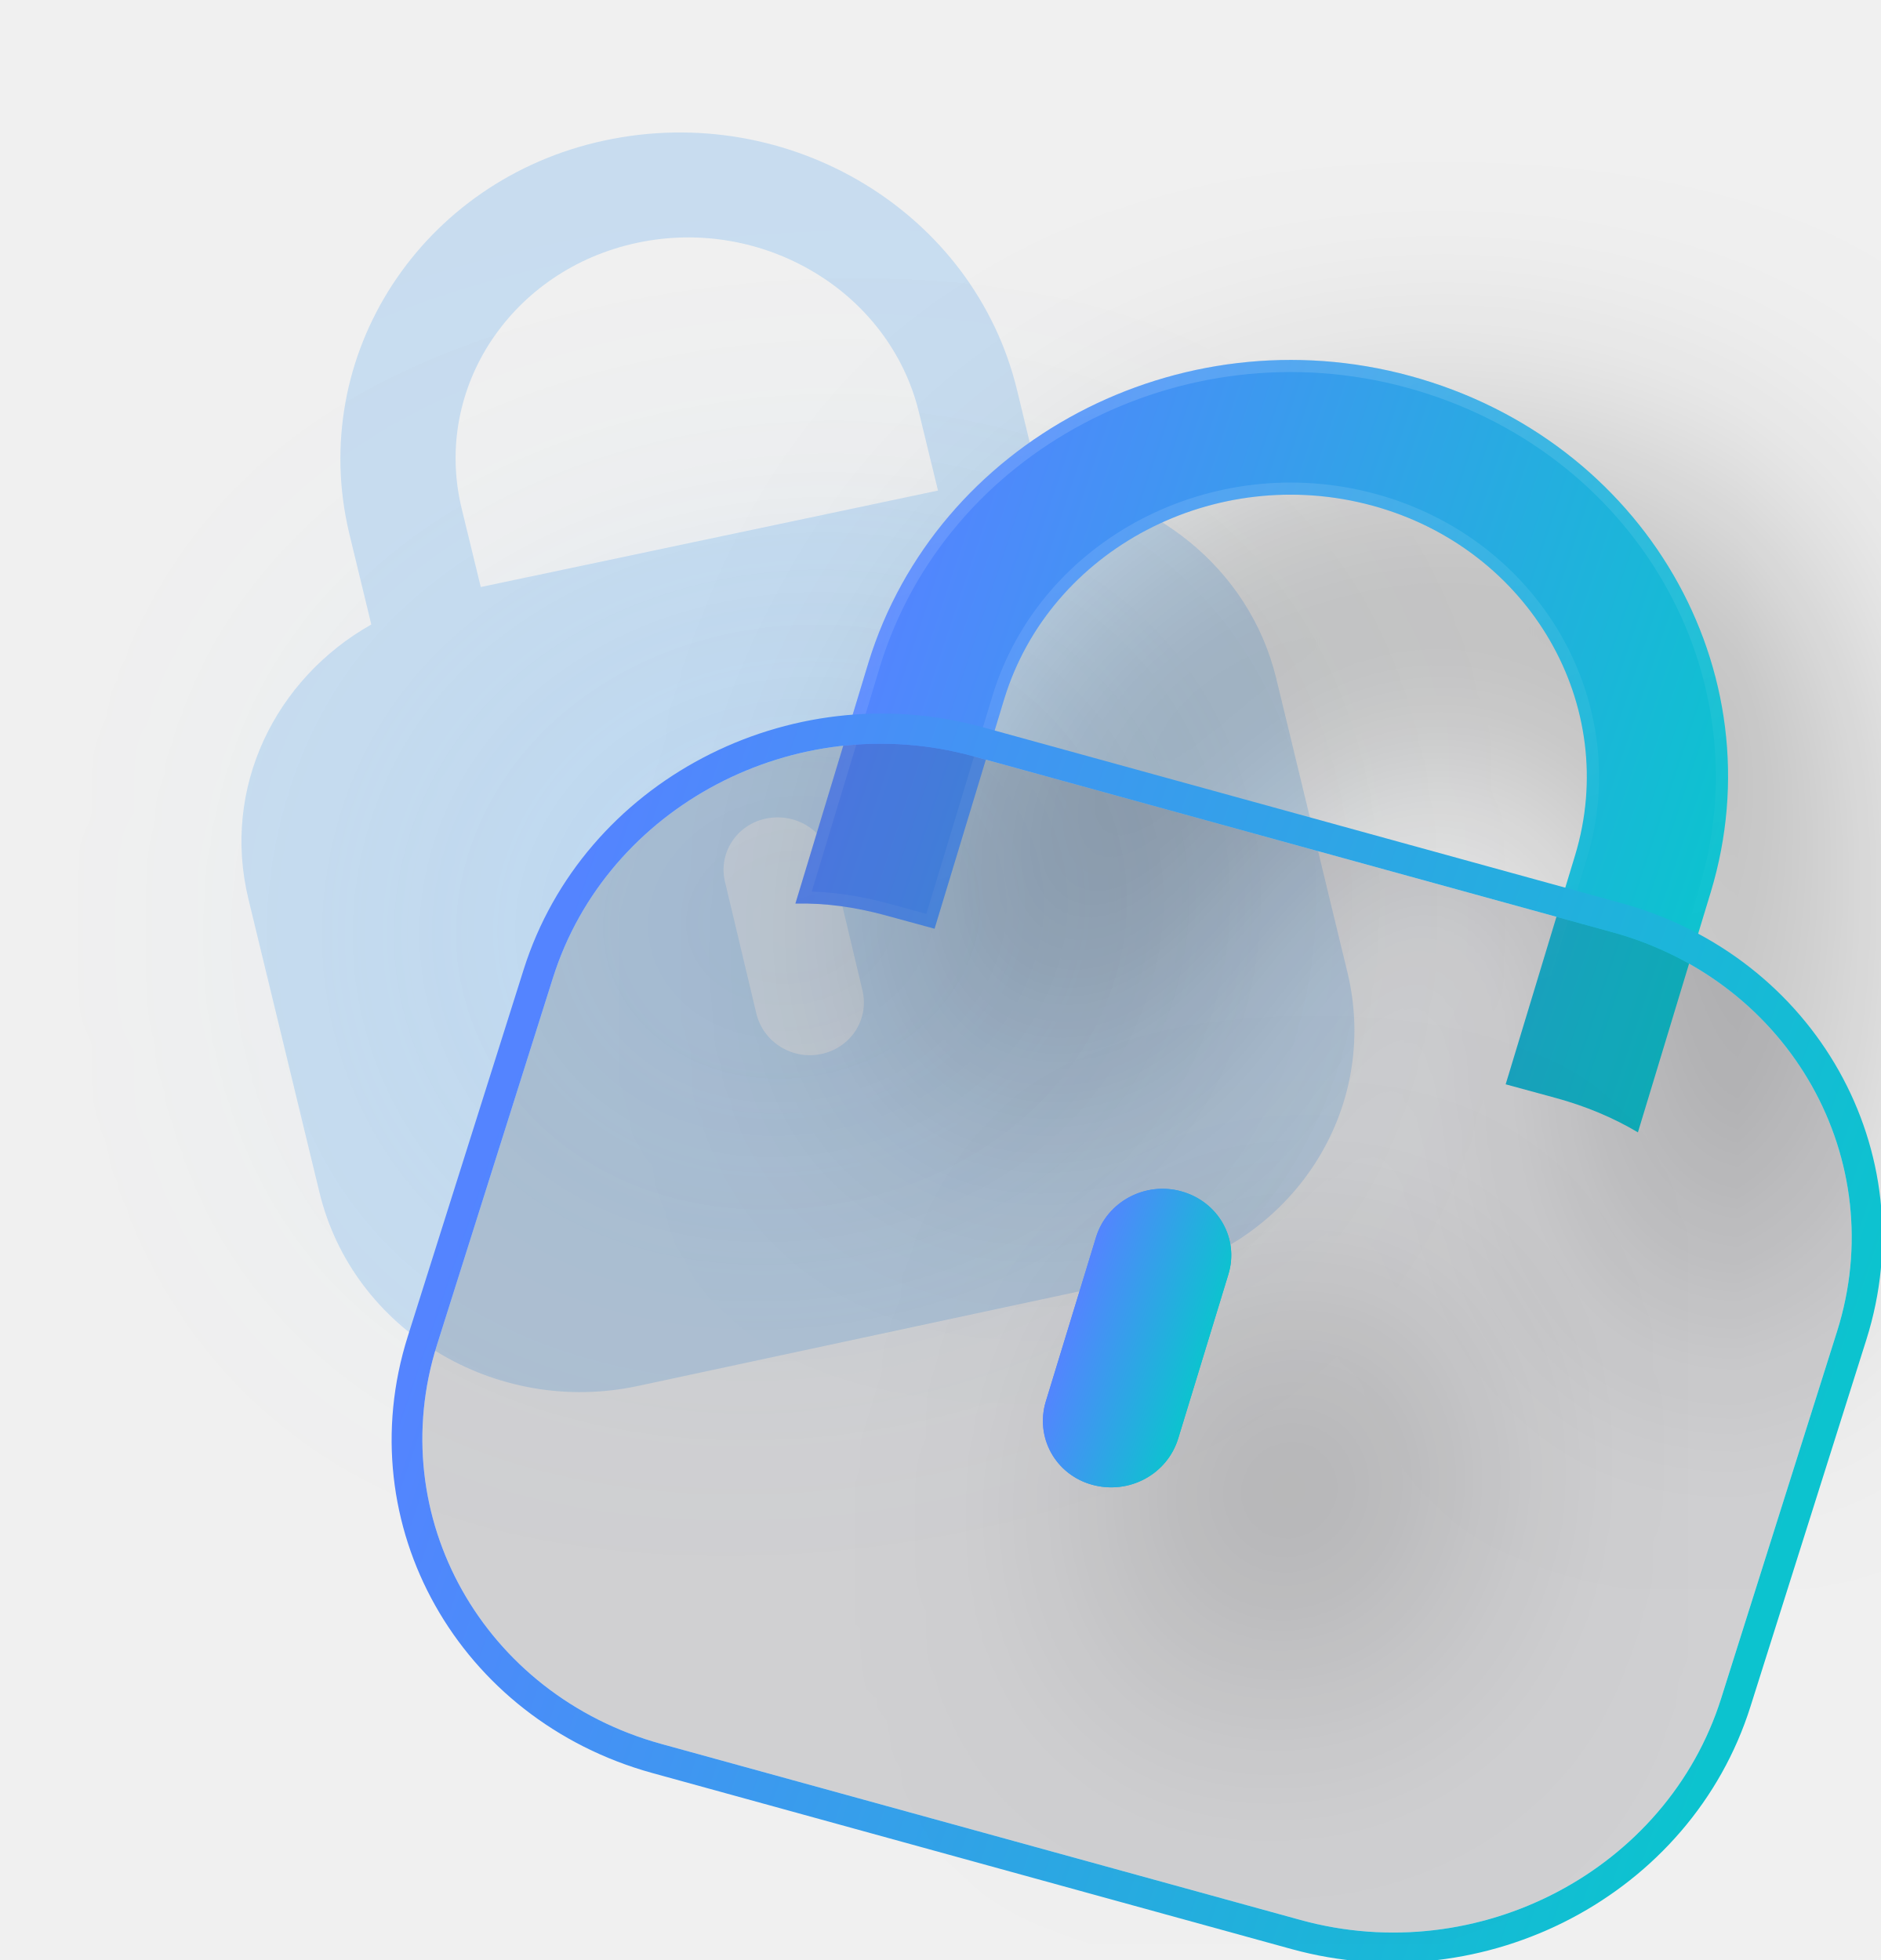
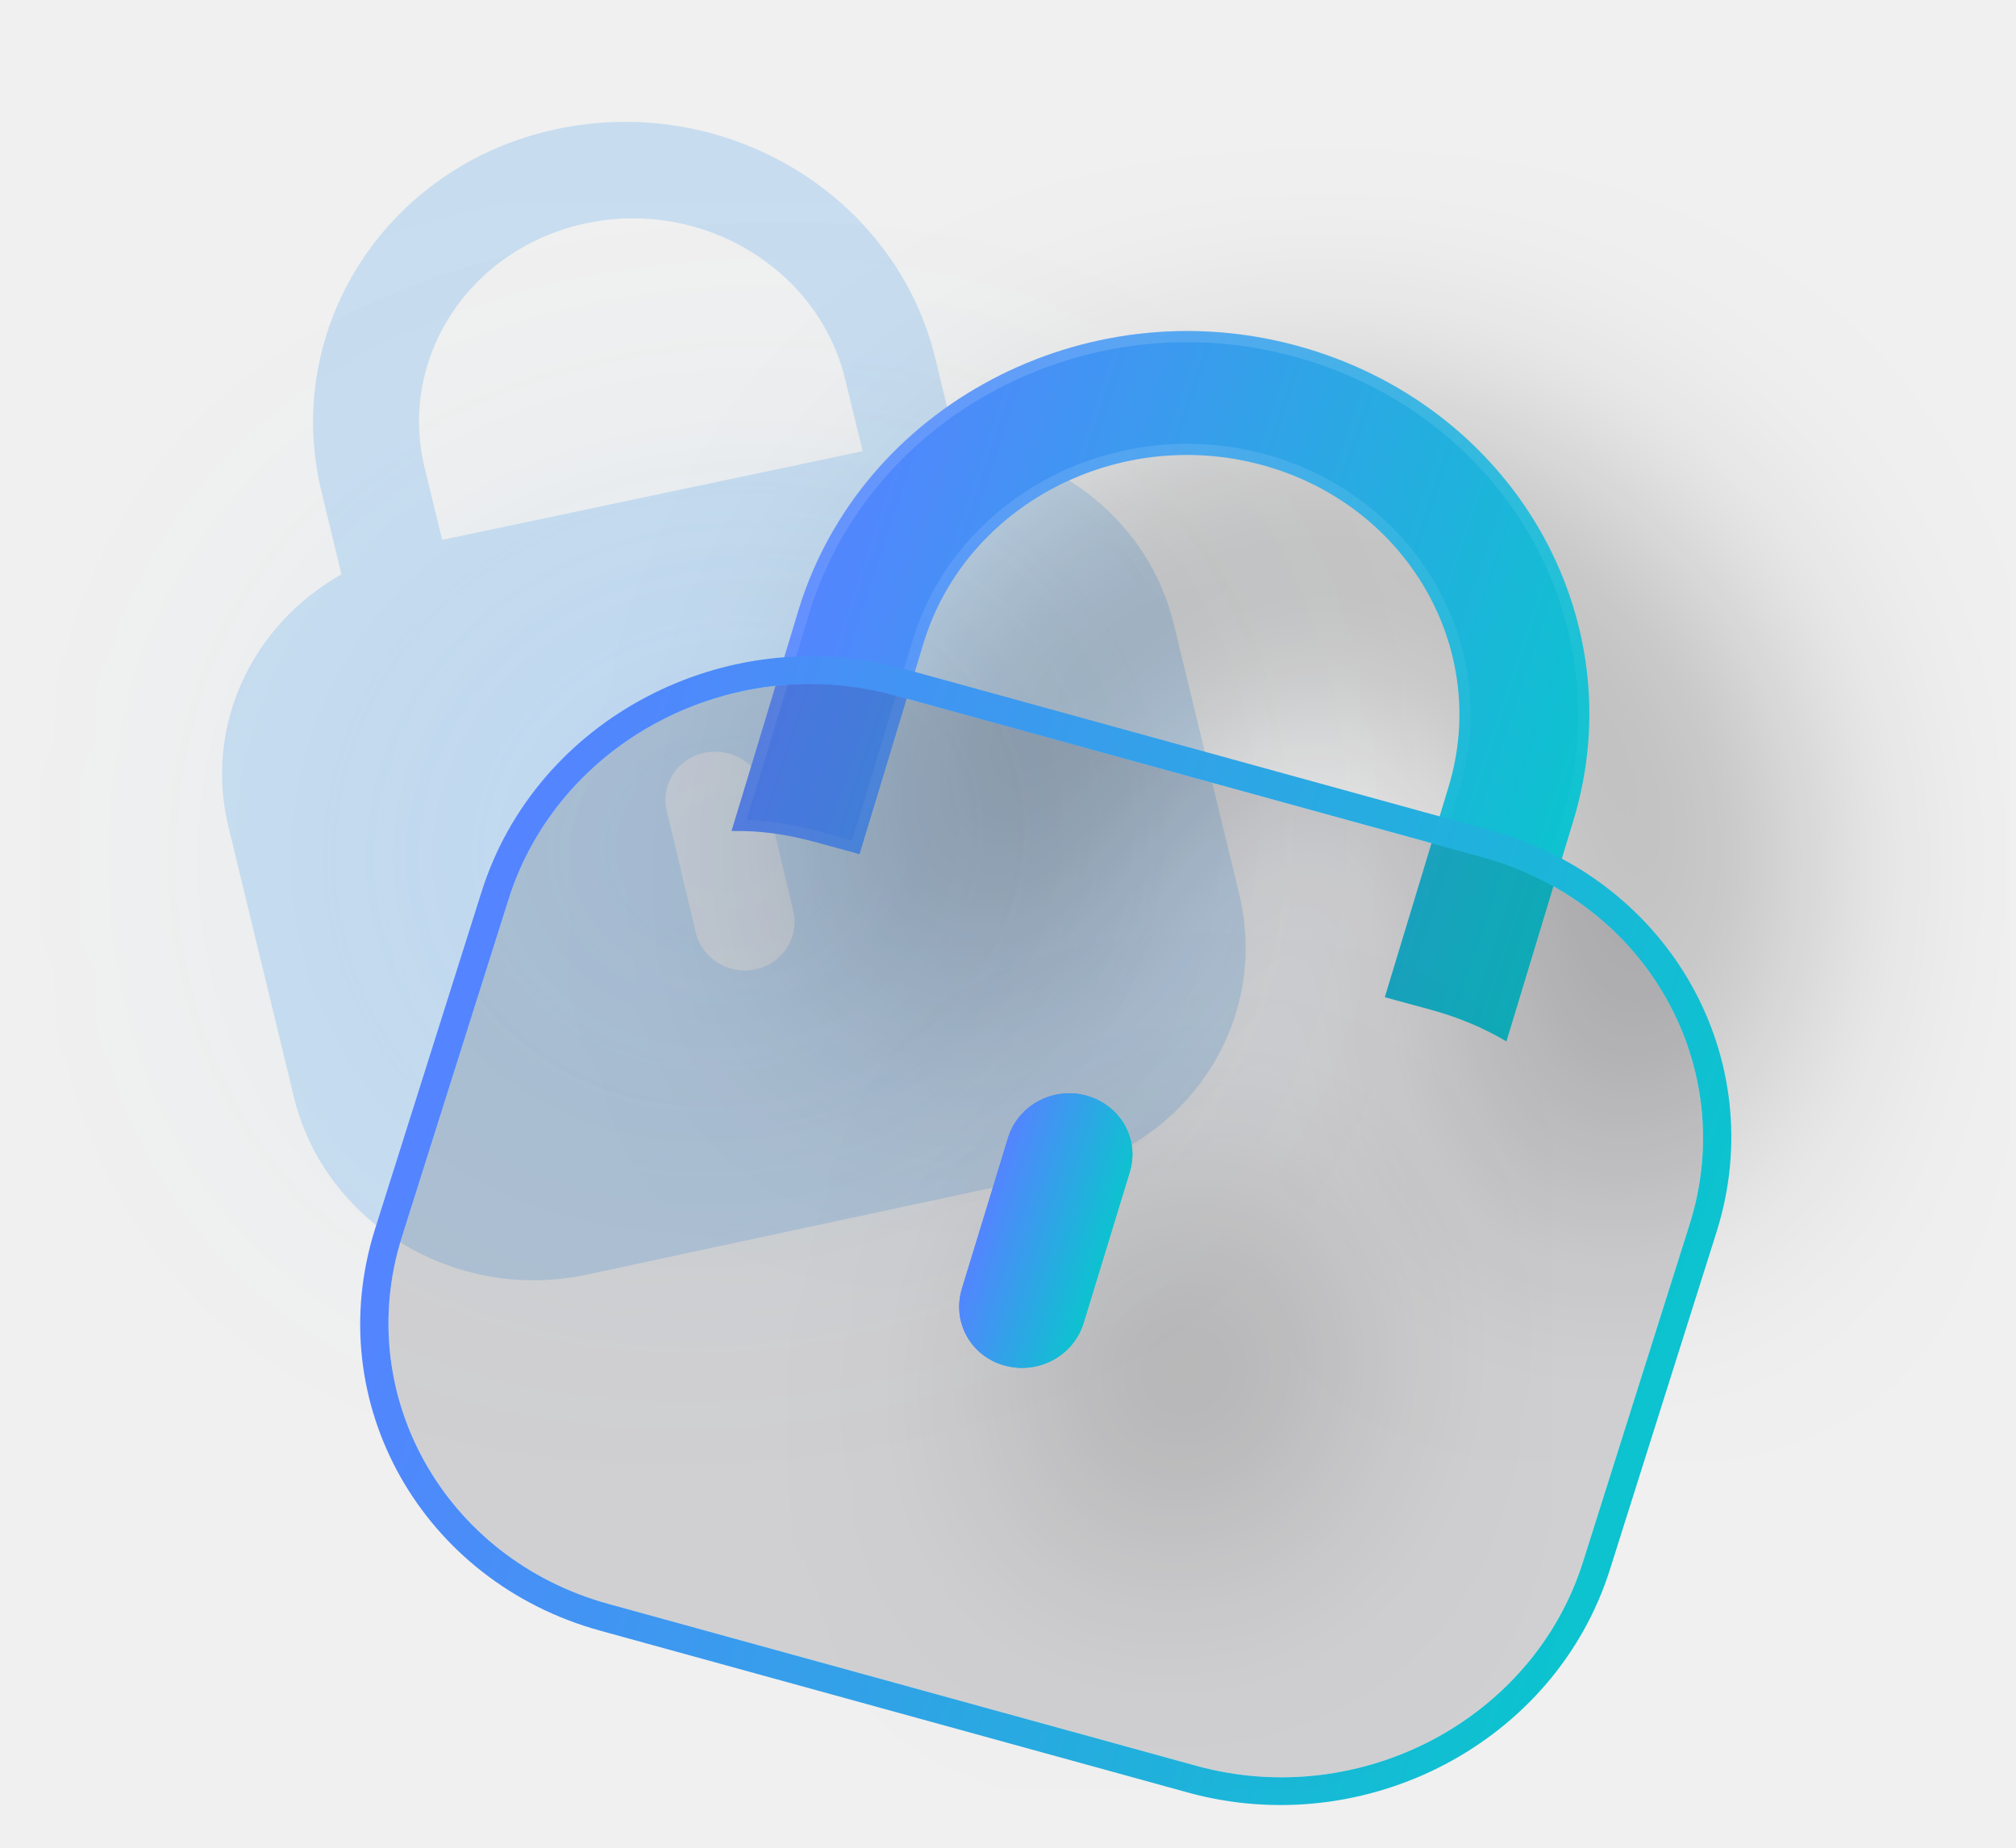
- <svg xmlns="http://www.w3.org/2000/svg" fill="none">
+ <svg xmlns="http://www.w3.org/2000/svg" width="72" height="66" viewBox="0 0 72 66" fill="none">
  <g opacity="0.4">
    <path opacity="0.5" fill-rule="evenodd" clip-rule="evenodd" d="M33.407 12.812L34.133 15.811C37.808 16.129 41.039 18.644 41.921 22.287L44.26 31.943C45.352 36.452 42.441 40.922 37.761 41.926L20.952 45.53C16.27 46.534 11.588 43.692 10.496 39.182L8.158 29.526C7.276 25.884 9.032 22.299 12.196 20.515L11.47 17.516C10.078 11.68 13.838 5.906 19.852 4.616C25.947 3.309 31.995 6.981 33.407 12.812ZM20.944 7.973C25.081 7.1 29.223 9.596 30.183 13.539L30.81 16.115L15.792 19.284L15.156 16.67C14.221 12.742 16.808 8.846 20.944 7.973ZM28.328 32.53C28.555 33.484 27.959 34.412 26.983 34.624C26.026 34.831 25.069 34.24 24.842 33.286L23.814 28.964C23.591 28.029 24.188 27.101 25.144 26.894C26.12 26.682 27.078 27.273 27.3 28.208L28.328 32.53Z" fill="#268EEC" />
    <g opacity="0.5" filter="url(#filter0_f_19_4719)">
      <rect width="20.529" height="13.787" rx="5" transform="matrix(0.978154 -0.207444 0.231524 0.973073 14.36 25.5481)" fill="#268EEC" />
    </g>
  </g>
  <g filter="url(#filter1_bd_19_4719)">
    <path d="M56.192 29.312L53.801 37.198C52.984 36.713 52.079 36.335 51.111 36.071L49.457 35.62L51.737 28.098C53.232 23.17 50.247 18.019 45.08 16.611C39.913 15.204 34.506 18.041 32.993 22.939L30.698 30.509L29.069 30.065C28.076 29.795 27.098 29.66 26.126 29.684L28.524 21.774C30.758 14.497 38.732 10.282 46.317 12.349C54.004 14.443 58.4 22.028 56.192 29.312Z" fill="url(#paint0_linear_19_4719)" />
    <path d="M55.999 29.259L53.683 36.898C52.91 36.465 52.065 36.124 51.169 35.88L49.708 35.481L51.931 28.151C53.459 23.109 50.404 17.855 45.138 16.42C39.872 14.985 34.348 17.875 32.8 22.885L32.8 22.886L30.563 30.265L29.127 29.874C28.21 29.624 27.301 29.487 26.396 29.483L28.717 21.827C30.917 14.661 38.774 10.501 46.259 12.54C53.847 14.607 58.173 22.089 55.999 29.259Z" stroke="url(#paint1_linear_19_4719)" stroke-opacity="0.57" stroke-width="0.4" />
  </g>
  <g filter="url(#filter2_b_19_4719)">
    <mask id="path-5-outside-1_19_4719" maskUnits="userSpaceOnUse" x="9.618" y="20.689" width="55.356" height="47.522" fill="black">
      <rect fill="white" x="9.618" y="20.689" width="55.356" height="47.522" />
      <path d="M52.97 30.626L31.974 24.843C26.124 23.232 19.941 26.491 18.163 32.121L14.355 44.177C12.577 49.808 15.878 55.679 21.727 57.29L42.723 63.073C48.572 64.684 54.756 61.425 56.534 55.795L60.342 43.738C62.12 38.108 58.819 32.237 52.97 30.626Z" />
    </mask>
    <path d="M52.97 30.626L31.974 24.843C26.124 23.232 19.941 26.491 18.163 32.121L14.355 44.177C12.577 49.808 15.878 55.679 21.727 57.29L42.723 63.073C48.572 64.684 54.756 61.425 56.534 55.795L60.342 43.738C62.12 38.108 58.819 32.237 52.97 30.626Z" fill="#1C1E28" fill-opacity="0.15" />
    <path d="M31.974 24.843L32.272 23.888L31.974 24.843ZM18.163 32.121L19.125 32.389L18.163 32.121ZM14.355 44.177L13.392 43.909L14.355 44.177ZM21.727 57.29L22.025 56.335L21.727 57.29ZM42.723 63.073L42.425 64.028L42.723 63.073ZM56.534 55.795L57.497 56.063L56.534 55.795ZM60.342 43.738L59.379 43.469L60.342 43.738ZM53.268 29.671L32.272 23.888L31.675 25.798L52.672 31.581L53.268 29.671ZM32.272 23.888C25.917 22.137 19.151 25.671 17.2 31.852L19.125 32.389C20.73 27.31 26.332 24.326 31.675 25.798L32.272 23.888ZM17.2 31.852L13.392 43.909L15.318 44.446L19.125 32.389L17.2 31.852ZM13.392 43.909C11.44 50.092 15.072 56.494 21.429 58.245L22.025 56.335C16.684 54.864 13.715 49.523 15.318 44.446L13.392 43.909ZM21.429 58.245L42.425 64.028L43.021 62.118L22.025 56.335L21.429 58.245ZM42.425 64.028C48.78 65.778 55.545 62.244 57.497 56.063L55.571 55.526C53.967 60.606 48.365 63.589 43.021 62.118L42.425 64.028ZM57.497 56.063L61.305 44.007L59.379 43.469L55.571 55.526L57.497 56.063ZM61.305 44.007C63.257 37.823 59.625 31.422 53.268 29.671L52.672 31.581C58.013 33.052 60.982 38.392 59.379 43.469L61.305 44.007Z" fill="url(#paint2_linear_19_4719)" mask="url(#path-5-outside-1_19_4719)" />
  </g>
  <g filter="url(#filter3_bd_19_4719)">
    <path d="M38.703 47.246C38.34 48.436 37.081 49.111 35.863 48.772C34.67 48.438 33.99 47.221 34.354 46.032L36.001 40.645C36.357 39.48 37.615 38.804 38.808 39.137C40.026 39.477 40.706 40.694 40.35 41.859L38.703 47.246Z" fill="url(#paint3_linear_19_4719)" />
    <path d="M38.511 47.193C38.181 48.273 37.036 48.891 35.922 48.58C34.833 48.276 34.216 47.168 34.546 46.086L36.193 40.699C36.516 39.643 37.66 39.024 38.75 39.329C39.866 39.64 40.48 40.751 40.157 41.805L38.511 47.193Z" stroke="url(#paint4_linear_19_4719)" stroke-width="0.4" />
  </g>
  <defs>
    <filter id="filter0_f_19_4719" x="0.381" y="7.216" width="51.23" height="45.821" filterUnits="userSpaceOnUse" color-interpolation-filters="sRGB">
      <feFlood flood-opacity="0" result="BackgroundImageFix" />
      <feBlend mode="normal" in="SourceGraphic" in2="BackgroundImageFix" result="shape" />
      <feGaussianBlur stdDeviation="7.5" result="effect1_foregroundBlur_19_4719" />
    </filter>
    <filter id="filter1_bd_19_4719" x="11.126" y="-3.177" width="60.636" height="55.375" filterUnits="userSpaceOnUse" color-interpolation-filters="sRGB">
      <feFlood flood-opacity="0" result="BackgroundImageFix" />
      <feGaussianBlur in="BackgroundImageFix" stdDeviation="7.5" />
      <feComposite in2="SourceAlpha" operator="in" result="effect1_backgroundBlur_19_4719" />
      <feColorMatrix in="SourceAlpha" type="matrix" values="0 0 0 0 0 0 0 0 0 0 0 0 0 0 0 0 0 0 127 0" result="hardAlpha" />
      <feOffset dx="5" dy="5" />
      <feGaussianBlur stdDeviation="5" />
      <feColorMatrix type="matrix" values="0 0 0 0 0 0 0 0 0 0 0 0 0 0 0 0 0 0 0.5 0" />
      <feBlend mode="normal" in2="effect1_backgroundBlur_19_4719" result="effect2_dropShadow_19_4719" />
      <feBlend mode="normal" in="SourceGraphic" in2="effect2_dropShadow_19_4719" result="shape" />
    </filter>
    <filter id="filter2_b_19_4719" x="-11.136" y="-0.56" width="96.969" height="89.035" filterUnits="userSpaceOnUse" color-interpolation-filters="sRGB">
      <feFlood flood-opacity="0" result="BackgroundImageFix" />
      <feGaussianBlur in="BackgroundImageFix" stdDeviation="12" />
      <feComposite in2="SourceAlpha" operator="in" result="effect1_backgroundBlur_19_4719" />
      <feBlend mode="normal" in="SourceGraphic" in2="effect1_backgroundBlur_19_4719" result="shape" />
    </filter>
    <filter id="filter3_bd_19_4719" x="19.256" y="24.052" width="36.189" height="39.807" filterUnits="userSpaceOnUse" color-interpolation-filters="sRGB">
      <feFlood flood-opacity="0" result="BackgroundImageFix" />
      <feGaussianBlur in="BackgroundImageFix" stdDeviation="7.5" />
      <feComposite in2="SourceAlpha" operator="in" result="effect1_backgroundBlur_19_4719" />
      <feColorMatrix in="SourceAlpha" type="matrix" values="0 0 0 0 0 0 0 0 0 0 0 0 0 0 0 0 0 0 127 0" result="hardAlpha" />
      <feOffset dx="5" dy="5" />
      <feGaussianBlur stdDeviation="5" />
      <feColorMatrix type="matrix" values="0 0 0 0 0 0 0 0 0 0 0 0 0 0 0 0 0 0 0.5 0" />
      <feBlend mode="normal" in2="effect1_backgroundBlur_19_4719" result="effect2_dropShadow_19_4719" />
      <feBlend mode="normal" in="SourceGraphic" in2="effect2_dropShadow_19_4719" result="shape" />
    </filter>
    <linearGradient id="paint0_linear_19_4719" x1="32.521" y1="8.59" x2="60.27" y2="17.88" gradientUnits="userSpaceOnUse">
      <stop stop-color="#5484FF" />
      <stop offset="1" stop-color="#0CC3CF" />
    </linearGradient>
    <linearGradient id="paint1_linear_19_4719" x1="36.181" y1="12.247" x2="42.883" y2="35.426" gradientUnits="userSpaceOnUse">
      <stop stop-color="white" stop-opacity="0.25" />
      <stop offset="1" stop-color="white" stop-opacity="0" />
    </linearGradient>
    <linearGradient id="paint2_linear_19_4719" x1="21.288" y1="21.908" x2="63.558" y2="36.396" gradientUnits="userSpaceOnUse">
      <stop stop-color="#5484FF" />
      <stop offset="1" stop-color="#0CC3CF" />
    </linearGradient>
    <linearGradient id="paint3_linear_19_4719" x1="36.646" y1="38.534" x2="41.044" y2="39.926" gradientUnits="userSpaceOnUse">
      <stop stop-color="#5484FF" />
      <stop offset="1" stop-color="#0CC3CF" />
    </linearGradient>
    <linearGradient id="paint4_linear_19_4719" x1="36.646" y1="38.534" x2="41.044" y2="39.926" gradientUnits="userSpaceOnUse">
      <stop stop-color="#5484FF" />
      <stop offset="1" stop-color="#0CC3CF" />
    </linearGradient>
  </defs>
</svg>
